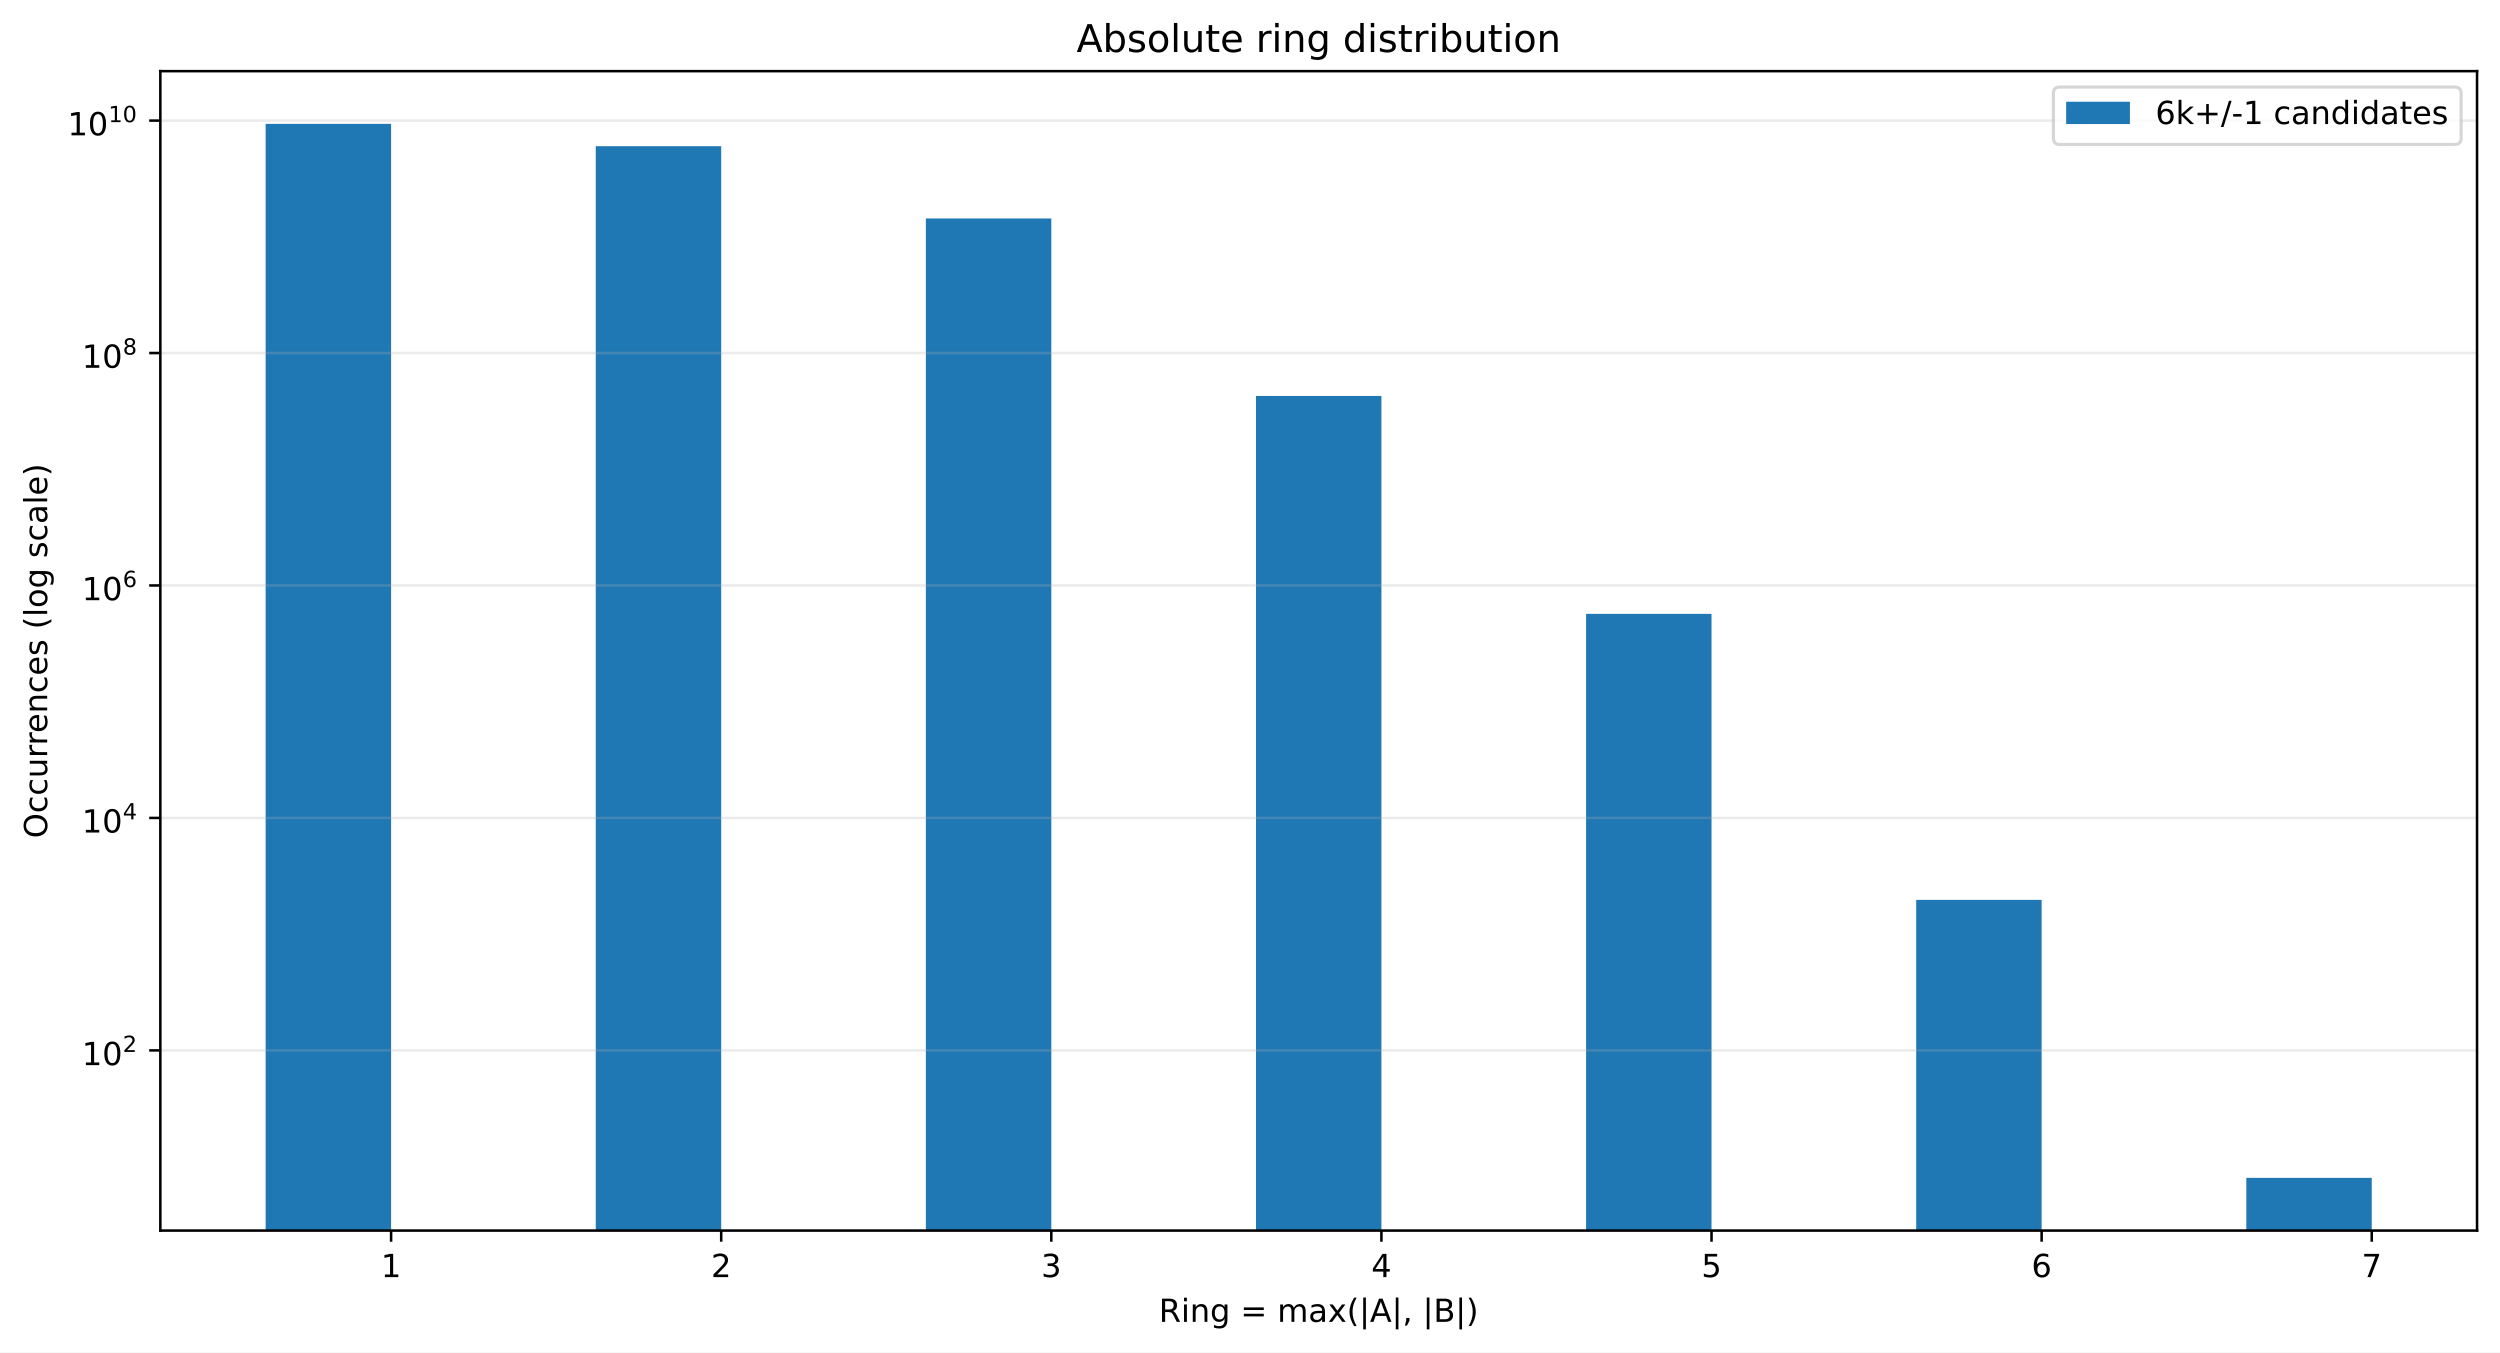
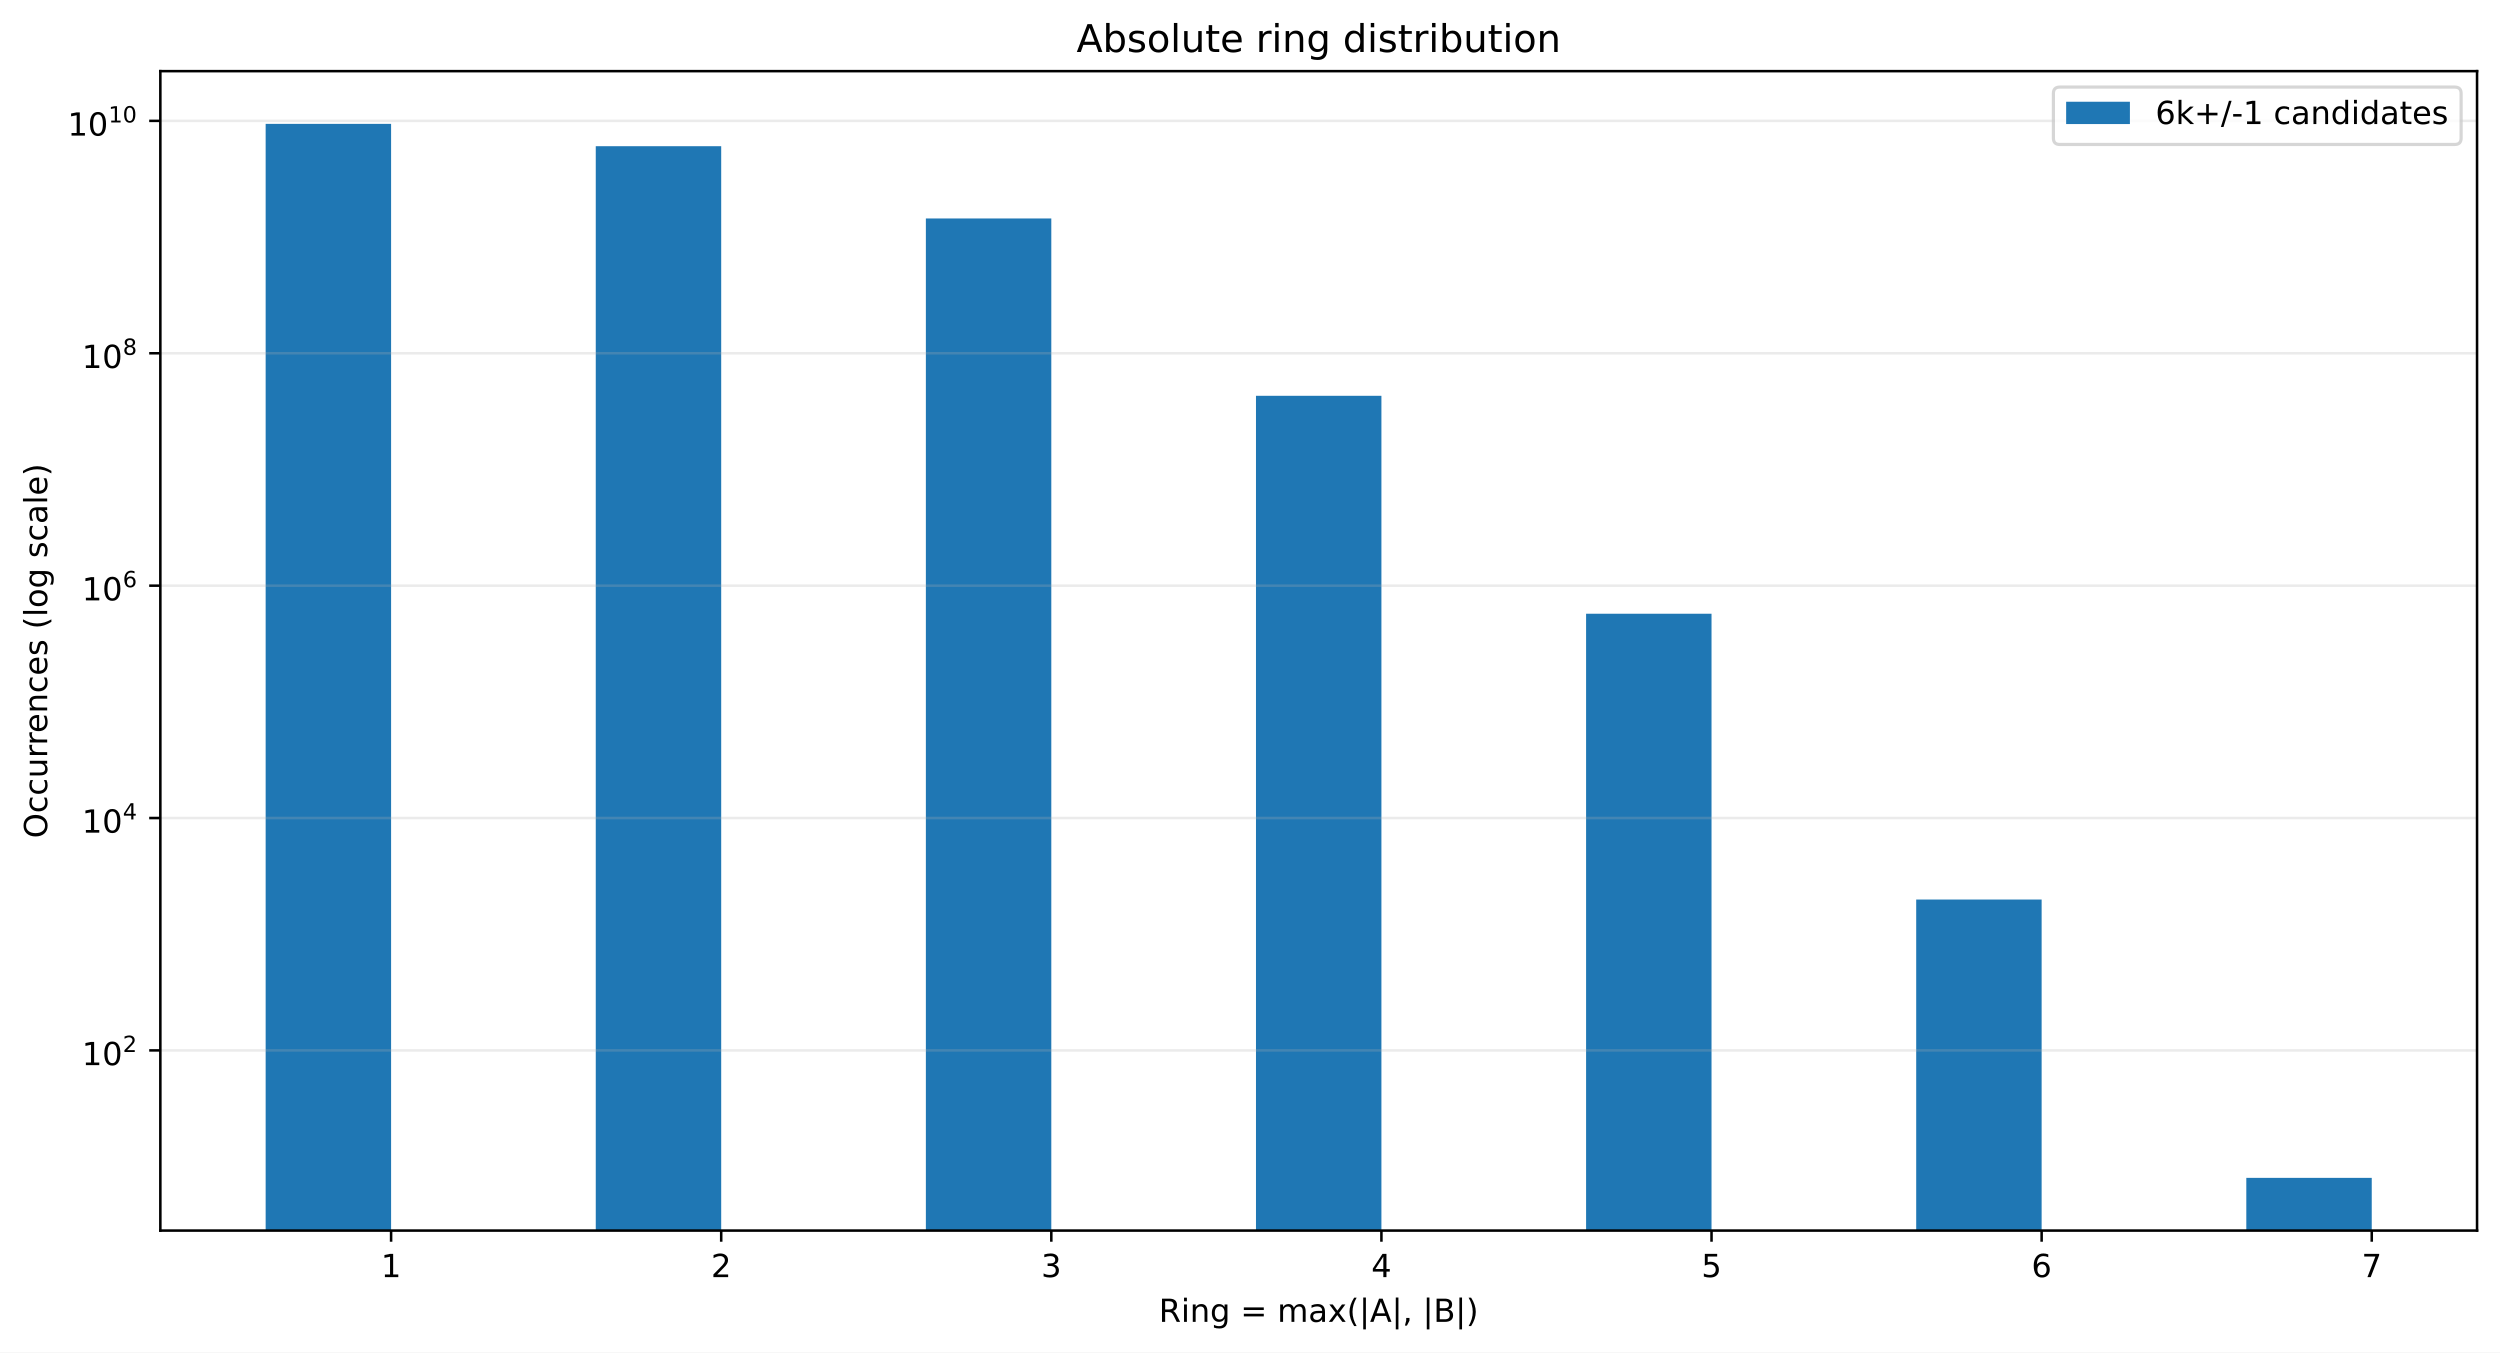
<svg xmlns="http://www.w3.org/2000/svg" xmlns:xlink="http://www.w3.org/1999/xlink" width="784.258pt" height="424.28pt" viewBox="0 0 784.258 424.28" version="1.1">
  <defs>
    <style type="text/css">*{stroke-linejoin: round; stroke-linecap: butt}</style>
  </defs>
  <g id="figure_1">
    <g id="patch_1">
      <path d="M 0 424.28  L 784.258 424.28  L 784.258 0  L 0 0  z " style="fill: #ffffff" />
    </g>
    <g id="axes_1">
      <g id="patch_2">
        <path d="M 50.301 386.036  L 777.058 386.036  L 777.058 22.318  L 50.301 22.318  z " style="fill: #ffffff" />
      </g>
      <g id="patch_3">
-         <path d="M 83.335 36862.933  L 122.687 36862.933  L 122.687 38.851  L 83.335 38.851  z " clip-path="url(#ped1729de58)" style="fill: #1f77b4" />
+         <path d="M 83.335 36852.807  L 122.687 36852.807  L 122.687 38.851  L 83.335 38.851  z " clip-path="url(#p26bd8dd0ce)" style="fill: #1f77b4" />
      </g>
      <g id="patch_4">
-         <path d="M 186.891 36862.933  L 226.243 36862.933  L 226.243 45.869  L 186.891 45.869  z " clip-path="url(#ped1729de58)" style="fill: #1f77b4" />
+         <path d="M 186.891 36852.807  L 226.243 36852.807  L 226.243 45.867  L 186.891 45.867  z " clip-path="url(#p26bd8dd0ce)" style="fill: #1f77b4" />
      </g>
      <g id="patch_5">
-         <path d="M 290.448 36862.933  L 329.799 36862.933  L 329.799 68.536  L 290.448 68.536  z " clip-path="url(#ped1729de58)" style="fill: #1f77b4" />
+         <path d="M 290.448 36852.807  L 329.799 36852.807  L 329.799 68.527  L 290.448 68.527  z " clip-path="url(#p26bd8dd0ce)" style="fill: #1f77b4" />
      </g>
      <g id="patch_6">
-         <path d="M 394.004 36862.933  L 433.355 36862.933  L 433.355 124.196  L 394.004 124.196  z " clip-path="url(#ped1729de58)" style="fill: #1f77b4" />
+         <path d="M 394.004 36852.807  L 433.355 36852.807  L 433.355 124.172  L 394.004 124.172  z " clip-path="url(#p26bd8dd0ce)" style="fill: #1f77b4" />
      </g>
      <g id="patch_7">
-         <path d="M 497.56 36862.933  L 536.912 36862.933  L 536.912 192.571  L 497.56 192.571  z " clip-path="url(#ped1729de58)" style="fill: #1f77b4" />
+         <path d="M 497.56 36852.807  L 536.912 36852.807  L 536.912 192.528  L 497.56 192.528  z " clip-path="url(#p26bd8dd0ce)" style="fill: #1f77b4" />
      </g>
      <g id="patch_8">
-         <path d="M 601.116 36862.933  L 640.468 36862.933  L 640.468 282.296  L 601.116 282.296  z " clip-path="url(#ped1729de58)" style="fill: #1f77b4" />
+         <path d="M 601.116 36852.807  L 640.468 36852.807  L 640.468 282.177  L 601.116 282.177  z " clip-path="url(#p26bd8dd0ce)" style="fill: #1f77b4" />
      </g>
      <g id="patch_9">
-         <path d="M 704.673 36862.933  L 744.024 36862.933  L 744.024 369.503  L 704.673 369.503  z " clip-path="url(#ped1729de58)" style="fill: #1f77b4" />
+         <path d="M 704.673 36852.807  L 744.024 36852.807  L 744.024 369.503  L 704.673 369.503  z " clip-path="url(#p26bd8dd0ce)" style="fill: #1f77b4" />
      </g>
      <g id="matplotlib.axis_1">
        <g id="xtick_1">
          <g id="line2d_1">
            <defs>
-               <path id="m04b6abbf92" d="M 0 0  L 0 3.5  " style="stroke: #000000; stroke-width: 0.8" />
+               <path id="mb28f678a96" d="M 0 0  L 0 3.5  " style="stroke: #000000; stroke-width: 0.8" />
            </defs>
            <g>
-               <use xlink:href="#m04b6abbf92" x="122.687" y="386.036" style="stroke: #000000; stroke-width: 0.8" />
+               <use xlink:href="#mb28f678a96" x="122.687" y="386.036" style="stroke: #000000; stroke-width: 0.8" />
            </g>
          </g>
          <g id="text_1">
            <g transform="translate(119.5053 400.6334) scale(0.1 -0.1)">
              <defs>
                <path id="DejaVuSans-14" d="M 794 531  L 1825 531  L 1825 4091  L 703 3866  L 703 4441  L 1819 4666  L 2450 4666  L 2450 531  L 3481 531  L 3481 0  L 794 0  L 794 531  z " transform="scale(0.015625)" />
              </defs>
              <use xlink:href="#DejaVuSans-14" />
            </g>
          </g>
        </g>
        <g id="xtick_2">
          <g id="line2d_2">
            <g>
-               <use xlink:href="#m04b6abbf92" x="226.243" y="386.036" style="stroke: #000000; stroke-width: 0.8" />
+               <use xlink:href="#mb28f678a96" x="226.243" y="386.036" style="stroke: #000000; stroke-width: 0.8" />
            </g>
          </g>
          <g id="text_2">
            <g transform="translate(223.0616 400.6334) scale(0.1 -0.1)">
              <defs>
                <path id="DejaVuSans-15" d="M 1228 531  L 3431 531  L 3431 0  L 469 0  L 469 531  Q 828 903 1448 1529  Q 2069 2156 2228 2338  Q 2531 2678 2651 2914  Q 2772 3150 2772 3378  Q 2772 3750 2511 3984  Q 2250 4219 1831 4219  Q 1534 4219 1204 4116  Q 875 4013 500 3803  L 500 4441  Q 881 4594 1212 4672  Q 1544 4750 1819 4750  Q 2544 4750 2975 4387  Q 3406 4025 3406 3419  Q 3406 3131 3298 2873  Q 3191 2616 2906 2266  Q 2828 2175 2409 1742  Q 1991 1309 1228 531  z " transform="scale(0.015625)" />
              </defs>
              <use xlink:href="#DejaVuSans-15" />
            </g>
          </g>
        </g>
        <g id="xtick_3">
          <g id="line2d_3">
            <g>
-               <use xlink:href="#m04b6abbf92" x="329.799" y="386.036" style="stroke: #000000; stroke-width: 0.8" />
+               <use xlink:href="#mb28f678a96" x="329.799" y="386.036" style="stroke: #000000; stroke-width: 0.8" />
            </g>
          </g>
          <g id="text_3">
            <g transform="translate(326.6178 400.6334) scale(0.1 -0.1)">
              <defs>
                <path id="DejaVuSans-16" d="M 2597 2516  Q 3050 2419 3304 2112  Q 3559 1806 3559 1356  Q 3559 666 3084 287  Q 2609 -91 1734 -91  Q 1441 -91 1130 -33  Q 819 25 488 141  L 488 750  Q 750 597 1062 519  Q 1375 441 1716 441  Q 2309 441 2620 675  Q 2931 909 2931 1356  Q 2931 1769 2642 2001  Q 2353 2234 1838 2234  L 1294 2234  L 1294 2753  L 1863 2753  Q 2328 2753 2575 2939  Q 2822 3125 2822 3475  Q 2822 3834 2567 4026  Q 2313 4219 1838 4219  Q 1578 4219 1281 4162  Q 984 4106 628 3988  L 628 4550  Q 988 4650 1302 4700  Q 1616 4750 1894 4750  Q 2613 4750 3031 4423  Q 3450 4097 3450 3541  Q 3450 3153 3228 2886  Q 3006 2619 2597 2516  z " transform="scale(0.015625)" />
              </defs>
              <use xlink:href="#DejaVuSans-16" />
            </g>
          </g>
        </g>
        <g id="xtick_4">
          <g id="line2d_4">
            <g>
-               <use xlink:href="#m04b6abbf92" x="433.355" y="386.036" style="stroke: #000000; stroke-width: 0.8" />
+               <use xlink:href="#mb28f678a96" x="433.355" y="386.036" style="stroke: #000000; stroke-width: 0.8" />
            </g>
          </g>
          <g id="text_4">
            <g transform="translate(430.174 400.6334) scale(0.1 -0.1)">
              <defs>
                <path id="DejaVuSans-17" d="M 2419 4116  L 825 1625  L 2419 1625  L 2419 4116  z M 2253 4666  L 3047 4666  L 3047 1625  L 3713 1625  L 3713 1100  L 3047 1100  L 3047 0  L 2419 0  L 2419 1100  L 313 1100  L 313 1709  L 2253 4666  z " transform="scale(0.015625)" />
              </defs>
              <use xlink:href="#DejaVuSans-17" />
            </g>
          </g>
        </g>
        <g id="xtick_5">
          <g id="line2d_5">
            <g>
-               <use xlink:href="#m04b6abbf92" x="536.912" y="386.036" style="stroke: #000000; stroke-width: 0.8" />
+               <use xlink:href="#mb28f678a96" x="536.912" y="386.036" style="stroke: #000000; stroke-width: 0.8" />
            </g>
          </g>
          <g id="text_5">
            <g transform="translate(533.7303 400.6334) scale(0.1 -0.1)">
              <defs>
                <path id="DejaVuSans-18" d="M 691 4666  L 3169 4666  L 3169 4134  L 1269 4134  L 1269 2991  Q 1406 3038 1543 3061  Q 1681 3084 1819 3084  Q 2600 3084 3056 2656  Q 3513 2228 3513 1497  Q 3513 744 3044 326  Q 2575 -91 1722 -91  Q 1428 -91 1123 -41  Q 819 9 494 109  L 494 744  Q 775 591 1075 516  Q 1375 441 1709 441  Q 2250 441 2565 725  Q 2881 1009 2881 1497  Q 2881 1984 2565 2268  Q 2250 2553 1709 2553  Q 1456 2553 1204 2497  Q 953 2441 691 2322  L 691 4666  z " transform="scale(0.015625)" />
              </defs>
              <use xlink:href="#DejaVuSans-18" />
            </g>
          </g>
        </g>
        <g id="xtick_6">
          <g id="line2d_6">
            <g>
-               <use xlink:href="#m04b6abbf92" x="640.468" y="386.036" style="stroke: #000000; stroke-width: 0.8" />
+               <use xlink:href="#mb28f678a96" x="640.468" y="386.036" style="stroke: #000000; stroke-width: 0.8" />
            </g>
          </g>
          <g id="text_6">
            <g transform="translate(637.2865 400.6334) scale(0.1 -0.1)">
              <defs>
                <path id="DejaVuSans-19" d="M 2113 2584  Q 1688 2584 1439 2293  Q 1191 2003 1191 1497  Q 1191 994 1439 701  Q 1688 409 2113 409  Q 2538 409 2786 701  Q 3034 994 3034 1497  Q 3034 2003 2786 2293  Q 2538 2584 2113 2584  z M 3366 4563  L 3366 3988  Q 3128 4100 2886 4159  Q 2644 4219 2406 4219  Q 1781 4219 1451 3797  Q 1122 3375 1075 2522  Q 1259 2794 1537 2939  Q 1816 3084 2150 3084  Q 2853 3084 3261 2657  Q 3669 2231 3669 1497  Q 3669 778 3244 343  Q 2819 -91 2113 -91  Q 1303 -91 875 529  Q 447 1150 447 2328  Q 447 3434 972 4092  Q 1497 4750 2381 4750  Q 2619 4750 2861 4703  Q 3103 4656 3366 4563  z " transform="scale(0.015625)" />
              </defs>
              <use xlink:href="#DejaVuSans-19" />
            </g>
          </g>
        </g>
        <g id="xtick_7">
          <g id="line2d_7">
            <g>
-               <use xlink:href="#m04b6abbf92" x="744.024" y="386.036" style="stroke: #000000; stroke-width: 0.8" />
+               <use xlink:href="#mb28f678a96" x="744.024" y="386.036" style="stroke: #000000; stroke-width: 0.8" />
            </g>
          </g>
          <g id="text_7">
            <g transform="translate(740.8427 400.6334) scale(0.1 -0.1)">
              <defs>
                <path id="DejaVuSans-1a" d="M 525 4666  L 3525 4666  L 3525 4397  L 1831 0  L 1172 0  L 2766 4134  L 525 4134  L 525 4666  z " transform="scale(0.015625)" />
              </defs>
              <use xlink:href="#DejaVuSans-1a" />
            </g>
          </g>
        </g>
        <g id="text_8">
          <g transform="translate(363.5437 414.678) scale(0.1 -0.1)">
            <defs>
              <path id="DejaVuSans-35" d="M 2841 2188  Q 3044 2119 3236 1894  Q 3428 1669 3622 1275  L 4263 0  L 3584 0  L 2988 1197  Q 2756 1666 2539 1819  Q 2322 1972 1947 1972  L 1259 1972  L 1259 0  L 628 0  L 628 4666  L 2053 4666  Q 2853 4666 3247 4331  Q 3641 3997 3641 3322  Q 3641 2881 3436 2590  Q 3231 2300 2841 2188  z M 1259 4147  L 1259 2491  L 2053 2491  Q 2509 2491 2742 2702  Q 2975 2913 2975 3322  Q 2975 3731 2742 3939  Q 2509 4147 2053 4147  L 1259 4147  z " transform="scale(0.015625)" />
              <path id="DejaVuSans-4c" d="M 603 3500  L 1178 3500  L 1178 0  L 603 0  L 603 3500  z M 603 4863  L 1178 4863  L 1178 4134  L 603 4134  L 603 4863  z " transform="scale(0.015625)" />
              <path id="DejaVuSans-51" d="M 3513 2113  L 3513 0  L 2938 0  L 2938 2094  Q 2938 2591 2744 2837  Q 2550 3084 2163 3084  Q 1697 3084 1428 2787  Q 1159 2491 1159 1978  L 1159 0  L 581 0  L 581 3500  L 1159 3500  L 1159 2956  Q 1366 3272 1645 3428  Q 1925 3584 2291 3584  Q 2894 3584 3203 3211  Q 3513 2838 3513 2113  z " transform="scale(0.015625)" />
              <path id="DejaVuSans-4a" d="M 2906 1791  Q 2906 2416 2648 2759  Q 2391 3103 1925 3103  Q 1463 3103 1205 2759  Q 947 2416 947 1791  Q 947 1169 1205 825  Q 1463 481 1925 481  Q 2391 481 2648 825  Q 2906 1169 2906 1791  z M 3481 434  Q 3481 -459 3084 -895  Q 2688 -1331 1869 -1331  Q 1566 -1331 1297 -1286  Q 1028 -1241 775 -1147  L 775 -588  Q 1028 -725 1275 -790  Q 1522 -856 1778 -856  Q 2344 -856 2625 -561  Q 2906 -266 2906 331  L 2906 616  Q 2728 306 2450 153  Q 2172 0 1784 0  Q 1141 0 747 490  Q 353 981 353 1791  Q 353 2603 747 3093  Q 1141 3584 1784 3584  Q 2172 3584 2450 3431  Q 2728 3278 2906 2969  L 2906 3500  L 3481 3500  L 3481 434  z " transform="scale(0.015625)" />
              <path id="DejaVuSans-3" transform="scale(0.015625)" />
              <path id="DejaVuSans-20" d="M 678 2906  L 4684 2906  L 4684 2381  L 678 2381  L 678 2906  z M 678 1631  L 4684 1631  L 4684 1100  L 678 1100  L 678 1631  z " transform="scale(0.015625)" />
              <path id="DejaVuSans-50" d="M 3328 2828  Q 3544 3216 3844 3400  Q 4144 3584 4550 3584  Q 5097 3584 5394 3201  Q 5691 2819 5691 2113  L 5691 0  L 5113 0  L 5113 2094  Q 5113 2597 4934 2840  Q 4756 3084 4391 3084  Q 3944 3084 3684 2787  Q 3425 2491 3425 1978  L 3425 0  L 2847 0  L 2847 2094  Q 2847 2600 2669 2842  Q 2491 3084 2119 3084  Q 1678 3084 1418 2786  Q 1159 2488 1159 1978  L 1159 0  L 581 0  L 581 3500  L 1159 3500  L 1159 2956  Q 1356 3278 1631 3431  Q 1906 3584 2284 3584  Q 2666 3584 2933 3390  Q 3200 3197 3328 2828  z " transform="scale(0.015625)" />
              <path id="DejaVuSans-44" d="M 2194 1759  Q 1497 1759 1228 1600  Q 959 1441 959 1056  Q 959 750 1161 570  Q 1363 391 1709 391  Q 2188 391 2477 730  Q 2766 1069 2766 1631  L 2766 1759  L 2194 1759  z M 3341 1997  L 3341 0  L 2766 0  L 2766 531  Q 2569 213 2275 61  Q 1981 -91 1556 -91  Q 1019 -91 701 211  Q 384 513 384 1019  Q 384 1609 779 1909  Q 1175 2209 1959 2209  L 2766 2209  L 2766 2266  Q 2766 2663 2505 2880  Q 2244 3097 1772 3097  Q 1472 3097 1187 3025  Q 903 2953 641 2809  L 641 3341  Q 956 3463 1253 3523  Q 1550 3584 1831 3584  Q 2591 3584 2966 3190  Q 3341 2797 3341 1997  z " transform="scale(0.015625)" />
              <path id="DejaVuSans-5b" d="M 3513 3500  L 2247 1797  L 3578 0  L 2900 0  L 1881 1375  L 863 0  L 184 0  L 1544 1831  L 300 3500  L 978 3500  L 1906 2253  L 2834 3500  L 3513 3500  z " transform="scale(0.015625)" />
              <path id="DejaVuSans-b" d="M 1984 4856  Q 1566 4138 1362 3434  Q 1159 2731 1159 2009  Q 1159 1288 1364 580  Q 1569 -128 1984 -844  L 1484 -844  Q 1016 -109 783 600  Q 550 1309 550 2009  Q 550 2706 781 3412  Q 1013 4119 1484 4856  L 1984 4856  z " transform="scale(0.015625)" />
              <path id="DejaVuSans-5f" d="M 1344 4891  L 1344 -1509  L 813 -1509  L 813 4891  L 1344 4891  z " transform="scale(0.015625)" />
              <path id="DejaVuSans-24" d="M 2188 4044  L 1331 1722  L 3047 1722  L 2188 4044  z M 1831 4666  L 2547 4666  L 4325 0  L 3669 0  L 3244 1197  L 1141 1197  L 716 0  L 50 0  L 1831 4666  z " transform="scale(0.015625)" />
              <path id="DejaVuSans-f" d="M 750 794  L 1409 794  L 1409 256  L 897 -744  L 494 -744  L 750 256  L 750 794  z " transform="scale(0.015625)" />
              <path id="DejaVuSans-25" d="M 1259 2228  L 1259 519  L 2272 519  Q 2781 519 3026 730  Q 3272 941 3272 1375  Q 3272 1813 3026 2020  Q 2781 2228 2272 2228  L 1259 2228  z M 1259 4147  L 1259 2741  L 2194 2741  Q 2656 2741 2882 2914  Q 3109 3088 3109 3444  Q 3109 3797 2882 3972  Q 2656 4147 2194 4147  L 1259 4147  z M 628 4666  L 2241 4666  Q 2963 4666 3353 4366  Q 3744 4066 3744 3513  Q 3744 3084 3544 2831  Q 3344 2578 2956 2516  Q 3422 2416 3680 2098  Q 3938 1781 3938 1306  Q 3938 681 3513 340  Q 3088 0 2303 0  L 628 0  L 628 4666  z " transform="scale(0.015625)" />
              <path id="DejaVuSans-c" d="M 513 4856  L 1013 4856  Q 1481 4119 1714 3412  Q 1947 2706 1947 2009  Q 1947 1309 1714 600  Q 1481 -109 1013 -844  L 513 -844  Q 928 -128 1133 580  Q 1338 1288 1338 2009  Q 1338 2731 1133 3434  Q 928 4138 513 4856  z " transform="scale(0.015625)" />
            </defs>
            <use xlink:href="#DejaVuSans-35" />
            <use xlink:href="#DejaVuSans-4c" transform="translate(69.48438 0)" />
            <use xlink:href="#DejaVuSans-51" transform="translate(97.26562 0)" />
            <use xlink:href="#DejaVuSans-4a" transform="translate(160.6406 0)" />
            <use xlink:href="#DejaVuSans-3" transform="translate(224.125 0)" />
            <use xlink:href="#DejaVuSans-20" transform="translate(255.9062 0)" />
            <use xlink:href="#DejaVuSans-3" transform="translate(339.7031 0)" />
            <use xlink:href="#DejaVuSans-50" transform="translate(371.4844 0)" />
            <use xlink:href="#DejaVuSans-44" transform="translate(468.8906 0)" />
            <use xlink:href="#DejaVuSans-5b" transform="translate(530.1719 0)" />
            <use xlink:href="#DejaVuSans-b" transform="translate(589.3594 0)" />
            <use xlink:href="#DejaVuSans-5f" transform="translate(628.375 0)" />
            <use xlink:href="#DejaVuSans-24" transform="translate(662.0625 0)" />
            <use xlink:href="#DejaVuSans-5f" transform="translate(730.4688 0)" />
            <use xlink:href="#DejaVuSans-f" transform="translate(764.1562 0)" />
            <use xlink:href="#DejaVuSans-3" transform="translate(795.9375 0)" />
            <use xlink:href="#DejaVuSans-5f" transform="translate(827.7188 0)" />
            <use xlink:href="#DejaVuSans-25" transform="translate(861.4062 0)" />
            <use xlink:href="#DejaVuSans-5f" transform="translate(930.0156 0)" />
            <use xlink:href="#DejaVuSans-c" transform="translate(963.7031 0)" />
          </g>
        </g>
      </g>
      <g id="matplotlib.axis_2">
        <g id="ytick_1">
          <g id="line2d_8">
-             <path d="M 50.301 329.509  L 777.058 329.509  " clip-path="url(#ped1729de58)" style="fill: none; stroke: #b0b0b0; stroke-opacity: 0.25; stroke-width: 0.8; stroke-linecap: square" />
+             <path d="M 50.301 329.52  L 777.058 329.52  " clip-path="url(#p26bd8dd0ce)" style="fill: none; stroke: #b0b0b0; stroke-opacity: 0.25; stroke-width: 0.8; stroke-linecap: square" />
          </g>
          <g id="line2d_9">
            <defs>
-               <path id="m457f072c97" d="M 0 0  L -3.5 0  " style="stroke: #000000; stroke-width: 0.8" />
+               <path id="m5753c7a797" d="M 0 0  L -3.5 0  " style="stroke: #000000; stroke-width: 0.8" />
            </defs>
            <g>
-               <use xlink:href="#m457f072c97" x="50.301" y="329.509" style="stroke: #000000; stroke-width: 0.8" />
+               <use xlink:href="#m5753c7a797" x="50.301" y="329.52" style="stroke: #000000; stroke-width: 0.8" />
            </g>
          </g>
          <g id="text_9">
-             <g transform="translate(25.70078 334.2093) scale(0.1 -0.1)">
+             <g transform="translate(25.70078 334.2204) scale(0.1 -0.1)">
              <defs>
                <path id="DejaVuSans-13" d="M 2034 4250  Q 1547 4250 1301 3770  Q 1056 3291 1056 2328  Q 1056 1369 1301 889  Q 1547 409 2034 409  Q 2525 409 2770 889  Q 3016 1369 3016 2328  Q 3016 3291 2770 3770  Q 2525 4250 2034 4250  z M 2034 4750  Q 2819 4750 3233 4129  Q 3647 3509 3647 2328  Q 3647 1150 3233 529  Q 2819 -91 2034 -91  Q 1250 -91 836 529  Q 422 1150 422 2328  Q 422 3509 836 4129  Q 1250 4750 2034 4750  z " transform="scale(0.015625)" />
              </defs>
              <use xlink:href="#DejaVuSans-14" transform="translate(0 0.746875)" />
              <use xlink:href="#DejaVuSans-13" transform="translate(63.62305 0.746875)" />
              <use xlink:href="#DejaVuSans-15" transform="translate(128.2031 42.04688) scale(0.7)" />
            </g>
          </g>
        </g>
        <g id="ytick_2">
          <g id="line2d_10">
-             <path d="M 50.301 256.588  L 777.058 256.588  " clip-path="url(#ped1729de58)" style="fill: none; stroke: #b0b0b0; stroke-opacity: 0.25; stroke-width: 0.8; stroke-linecap: square" />
+             <path d="M 50.301 256.62  L 777.058 256.62  " clip-path="url(#p26bd8dd0ce)" style="fill: none; stroke: #b0b0b0; stroke-opacity: 0.25; stroke-width: 0.8; stroke-linecap: square" />
          </g>
          <g id="line2d_11">
            <g>
-               <use xlink:href="#m457f072c97" x="50.301" y="256.588" style="stroke: #000000; stroke-width: 0.8" />
+               <use xlink:href="#m5753c7a797" x="50.301" y="256.62" style="stroke: #000000; stroke-width: 0.8" />
            </g>
          </g>
          <g id="text_10">
-             <g transform="translate(25.70078 261.2383) scale(0.1 -0.1)">
+             <g transform="translate(25.70078 261.2696) scale(0.1 -0.1)">
              <use xlink:href="#DejaVuSans-14" transform="translate(0 0.665625)" />
              <use xlink:href="#DejaVuSans-13" transform="translate(63.62305 0.665625)" />
              <use xlink:href="#DejaVuSans-17" transform="translate(128.2031 41.96563) scale(0.7)" />
            </g>
          </g>
        </g>
        <g id="ytick_3">
          <g id="line2d_12">
-             <path d="M 50.301 183.667  L 777.058 183.667  " clip-path="url(#ped1729de58)" style="fill: none; stroke: #b0b0b0; stroke-opacity: 0.25; stroke-width: 0.8; stroke-linecap: square" />
+             <path d="M 50.301 183.719  L 777.058 183.719  " clip-path="url(#p26bd8dd0ce)" style="fill: none; stroke: #b0b0b0; stroke-opacity: 0.25; stroke-width: 0.8; stroke-linecap: square" />
          </g>
          <g id="line2d_13">
            <g>
-               <use xlink:href="#m457f072c97" x="50.301" y="183.667" style="stroke: #000000; stroke-width: 0.8" />
+               <use xlink:href="#m5753c7a797" x="50.301" y="183.719" style="stroke: #000000; stroke-width: 0.8" />
            </g>
          </g>
          <g id="text_11">
-             <g transform="translate(25.70078 188.3673) scale(0.1 -0.1)">
+             <g transform="translate(25.70078 188.4188) scale(0.1 -0.1)">
              <use xlink:href="#DejaVuSans-14" transform="translate(0 0.746875)" />
              <use xlink:href="#DejaVuSans-13" transform="translate(63.62305 0.746875)" />
              <use xlink:href="#DejaVuSans-19" transform="translate(128.2031 42.04688) scale(0.7)" />
            </g>
          </g>
        </g>
        <g id="ytick_4">
          <g id="line2d_14">
-             <path d="M 50.301 110.746  L 777.058 110.746  " clip-path="url(#ped1729de58)" style="fill: none; stroke: #b0b0b0; stroke-opacity: 0.25; stroke-width: 0.8; stroke-linecap: square" />
+             <path d="M 50.301 110.818  L 777.058 110.818  " clip-path="url(#p26bd8dd0ce)" style="fill: none; stroke: #b0b0b0; stroke-opacity: 0.25; stroke-width: 0.8; stroke-linecap: square" />
          </g>
          <g id="line2d_15">
            <g>
-               <use xlink:href="#m457f072c97" x="50.301" y="110.746" style="stroke: #000000; stroke-width: 0.8" />
+               <use xlink:href="#m5753c7a797" x="50.301" y="110.818" style="stroke: #000000; stroke-width: 0.8" />
            </g>
          </g>
          <g id="text_12">
-             <g transform="translate(25.70078 115.4463) scale(0.1 -0.1)">
+             <g transform="translate(25.70078 115.5181) scale(0.1 -0.1)">
              <defs>
                <path id="DejaVuSans-1b" d="M 2034 2216  Q 1584 2216 1326 1975  Q 1069 1734 1069 1313  Q 1069 891 1326 650  Q 1584 409 2034 409  Q 2484 409 2743 651  Q 3003 894 3003 1313  Q 3003 1734 2745 1975  Q 2488 2216 2034 2216  z M 1403 2484  Q 997 2584 770 2862  Q 544 3141 544 3541  Q 544 4100 942 4425  Q 1341 4750 2034 4750  Q 2731 4750 3128 4425  Q 3525 4100 3525 3541  Q 3525 3141 3298 2862  Q 3072 2584 2669 2484  Q 3125 2378 3379 2068  Q 3634 1759 3634 1313  Q 3634 634 3220 271  Q 2806 -91 2034 -91  Q 1263 -91 848 271  Q 434 634 434 1313  Q 434 1759 690 2068  Q 947 2378 1403 2484  z M 1172 3481  Q 1172 3119 1398 2916  Q 1625 2713 2034 2713  Q 2441 2713 2670 2916  Q 2900 3119 2900 3481  Q 2900 3844 2670 4047  Q 2441 4250 2034 4250  Q 1625 4250 1398 4047  Q 1172 3844 1172 3481  z " transform="scale(0.015625)" />
              </defs>
              <use xlink:href="#DejaVuSans-14" transform="translate(0 0.746875)" />
              <use xlink:href="#DejaVuSans-13" transform="translate(63.62305 0.746875)" />
              <use xlink:href="#DejaVuSans-1b" transform="translate(128.2031 42.04688) scale(0.7)" />
            </g>
          </g>
        </g>
        <g id="ytick_5">
          <g id="line2d_16">
-             <path d="M 50.301 37.825  L 777.058 37.825  " clip-path="url(#ped1729de58)" style="fill: none; stroke: #b0b0b0; stroke-opacity: 0.25; stroke-width: 0.8; stroke-linecap: square" />
+             <path d="M 50.301 37.917  L 777.058 37.917  " clip-path="url(#p26bd8dd0ce)" style="fill: none; stroke: #b0b0b0; stroke-opacity: 0.25; stroke-width: 0.8; stroke-linecap: square" />
          </g>
          <g id="line2d_17">
            <g>
-               <use xlink:href="#m457f072c97" x="50.301" y="37.825" style="stroke: #000000; stroke-width: 0.8" />
+               <use xlink:href="#m5753c7a797" x="50.301" y="37.917" style="stroke: #000000; stroke-width: 0.8" />
            </g>
          </g>
          <g id="text_13">
-             <g transform="translate(21.20078 42.52525) scale(0.1 -0.1)">
+             <g transform="translate(21.20078 42.61728) scale(0.1 -0.1)">
              <use xlink:href="#DejaVuSans-14" transform="translate(0 0.746875)" />
              <use xlink:href="#DejaVuSans-13" transform="translate(63.62305 0.746875)" />
              <use xlink:href="#DejaVuSans-14" transform="translate(128.2031 42.04688) scale(0.7)" />
              <use xlink:href="#DejaVuSans-13" transform="translate(172.7393 42.04688) scale(0.7)" />
            </g>
          </g>
        </g>
        <g id="text_14">
          <g transform="translate(14.79844 262.9551) rotate(-90) scale(0.1 -0.1)">
            <defs>
              <path id="DejaVuSans-32" d="M 2522 4238  Q 1834 4238 1429 3725  Q 1025 3213 1025 2328  Q 1025 1447 1429 934  Q 1834 422 2522 422  Q 3209 422 3611 934  Q 4013 1447 4013 2328  Q 4013 3213 3611 3725  Q 3209 4238 2522 4238  z M 2522 4750  Q 3503 4750 4090 4092  Q 4678 3434 4678 2328  Q 4678 1225 4090 567  Q 3503 -91 2522 -91  Q 1538 -91 948 565  Q 359 1222 359 2328  Q 359 3434 948 4092  Q 1538 4750 2522 4750  z " transform="scale(0.015625)" />
              <path id="DejaVuSans-46" d="M 3122 3366  L 3122 2828  Q 2878 2963 2633 3030  Q 2388 3097 2138 3097  Q 1578 3097 1268 2742  Q 959 2388 959 1747  Q 959 1106 1268 751  Q 1578 397 2138 397  Q 2388 397 2633 464  Q 2878 531 3122 666  L 3122 134  Q 2881 22 2623 -34  Q 2366 -91 2075 -91  Q 1284 -91 818 406  Q 353 903 353 1747  Q 353 2603 823 3093  Q 1294 3584 2113 3584  Q 2378 3584 2631 3529  Q 2884 3475 3122 3366  z " transform="scale(0.015625)" />
              <path id="DejaVuSans-58" d="M 544 1381  L 544 3500  L 1119 3500  L 1119 1403  Q 1119 906 1312 657  Q 1506 409 1894 409  Q 2359 409 2629 706  Q 2900 1003 2900 1516  L 2900 3500  L 3475 3500  L 3475 0  L 2900 0  L 2900 538  Q 2691 219 2414 64  Q 2138 -91 1772 -91  Q 1169 -91 856 284  Q 544 659 544 1381  z M 1991 3584  L 1991 3584  z " transform="scale(0.015625)" />
              <path id="DejaVuSans-55" d="M 2631 2963  Q 2534 3019 2420 3045  Q 2306 3072 2169 3072  Q 1681 3072 1420 2755  Q 1159 2438 1159 1844  L 1159 0  L 581 0  L 581 3500  L 1159 3500  L 1159 2956  Q 1341 3275 1631 3429  Q 1922 3584 2338 3584  Q 2397 3584 2469 3576  Q 2541 3569 2628 3553  L 2631 2963  z " transform="scale(0.015625)" />
              <path id="DejaVuSans-48" d="M 3597 1894  L 3597 1613  L 953 1613  Q 991 1019 1311 708  Q 1631 397 2203 397  Q 2534 397 2845 478  Q 3156 559 3463 722  L 3463 178  Q 3153 47 2828 -22  Q 2503 -91 2169 -91  Q 1331 -91 842 396  Q 353 884 353 1716  Q 353 2575 817 3079  Q 1281 3584 2069 3584  Q 2775 3584 3186 3129  Q 3597 2675 3597 1894  z M 3022 2063  Q 3016 2534 2758 2815  Q 2500 3097 2075 3097  Q 1594 3097 1305 2825  Q 1016 2553 972 2059  L 3022 2063  z " transform="scale(0.015625)" />
              <path id="DejaVuSans-56" d="M 2834 3397  L 2834 2853  Q 2591 2978 2328 3040  Q 2066 3103 1784 3103  Q 1356 3103 1142 2972  Q 928 2841 928 2578  Q 928 2378 1081 2264  Q 1234 2150 1697 2047  L 1894 2003  Q 2506 1872 2764 1633  Q 3022 1394 3022 966  Q 3022 478 2636 193  Q 2250 -91 1575 -91  Q 1294 -91 989 -36  Q 684 19 347 128  L 347 722  Q 666 556 975 473  Q 1284 391 1588 391  Q 1994 391 2212 530  Q 2431 669 2431 922  Q 2431 1156 2273 1281  Q 2116 1406 1581 1522  L 1381 1569  Q 847 1681 609 1914  Q 372 2147 372 2553  Q 372 3047 722 3315  Q 1072 3584 1716 3584  Q 2034 3584 2315 3537  Q 2597 3491 2834 3397  z " transform="scale(0.015625)" />
              <path id="DejaVuSans-4f" d="M 603 4863  L 1178 4863  L 1178 0  L 603 0  L 603 4863  z " transform="scale(0.015625)" />
              <path id="DejaVuSans-52" d="M 1959 3097  Q 1497 3097 1228 2736  Q 959 2375 959 1747  Q 959 1119 1226 758  Q 1494 397 1959 397  Q 2419 397 2687 759  Q 2956 1122 2956 1747  Q 2956 2369 2687 2733  Q 2419 3097 1959 3097  z M 1959 3584  Q 2709 3584 3137 3096  Q 3566 2609 3566 1747  Q 3566 888 3137 398  Q 2709 -91 1959 -91  Q 1206 -91 779 398  Q 353 888 353 1747  Q 353 2609 779 3096  Q 1206 3584 1959 3584  z " transform="scale(0.015625)" />
            </defs>
            <use xlink:href="#DejaVuSans-32" />
            <use xlink:href="#DejaVuSans-46" transform="translate(78.71875 0)" />
            <use xlink:href="#DejaVuSans-46" transform="translate(133.7031 0)" />
            <use xlink:href="#DejaVuSans-58" transform="translate(188.6875 0)" />
            <use xlink:href="#DejaVuSans-55" transform="translate(252.0625 0)" />
            <use xlink:href="#DejaVuSans-55" transform="translate(291.4219 0)" />
            <use xlink:href="#DejaVuSans-48" transform="translate(330.3281 0)" />
            <use xlink:href="#DejaVuSans-51" transform="translate(391.8594 0)" />
            <use xlink:href="#DejaVuSans-46" transform="translate(455.2344 0)" />
            <use xlink:href="#DejaVuSans-48" transform="translate(510.2188 0)" />
            <use xlink:href="#DejaVuSans-56" transform="translate(571.75 0)" />
            <use xlink:href="#DejaVuSans-3" transform="translate(623.8438 0)" />
            <use xlink:href="#DejaVuSans-b" transform="translate(655.625 0)" />
            <use xlink:href="#DejaVuSans-4f" transform="translate(694.6406 0)" />
            <use xlink:href="#DejaVuSans-52" transform="translate(722.4219 0)" />
            <use xlink:href="#DejaVuSans-4a" transform="translate(783.6094 0)" />
            <use xlink:href="#DejaVuSans-3" transform="translate(847.0938 0)" />
            <use xlink:href="#DejaVuSans-56" transform="translate(878.875 0)" />
            <use xlink:href="#DejaVuSans-46" transform="translate(930.9688 0)" />
            <use xlink:href="#DejaVuSans-44" transform="translate(985.9531 0)" />
            <use xlink:href="#DejaVuSans-4f" transform="translate(1047.234 0)" />
            <use xlink:href="#DejaVuSans-48" transform="translate(1075.016 0)" />
            <use xlink:href="#DejaVuSans-c" transform="translate(1136.547 0)" />
          </g>
        </g>
      </g>
      <g id="patch_10">
        <path d="M 50.301 386.036  L 50.301 22.318  " style="fill: none; stroke: #000000; stroke-width: 0.8; stroke-linejoin: miter; stroke-linecap: square" />
      </g>
      <g id="patch_11">
        <path d="M 777.058 386.036  L 777.058 22.318  " style="fill: none; stroke: #000000; stroke-width: 0.8; stroke-linejoin: miter; stroke-linecap: square" />
      </g>
      <g id="patch_12">
        <path d="M 50.301 386.036  L 777.058 386.036  " style="fill: none; stroke: #000000; stroke-width: 0.8; stroke-linejoin: miter; stroke-linecap: square" />
      </g>
      <g id="patch_13">
        <path d="M 50.301 22.318  L 777.058 22.318  " style="fill: none; stroke: #000000; stroke-width: 0.8; stroke-linejoin: miter; stroke-linecap: square" />
      </g>
      <g id="text_15">
        <g transform="translate(337.7055 16.31812) scale(0.12 -0.12)">
          <defs>
            <path id="DejaVuSans-45" d="M 3116 1747  Q 3116 2381 2855 2742  Q 2594 3103 2138 3103  Q 1681 3103 1420 2742  Q 1159 2381 1159 1747  Q 1159 1113 1420 752  Q 1681 391 2138 391  Q 2594 391 2855 752  Q 3116 1113 3116 1747  z M 1159 2969  Q 1341 3281 1617 3432  Q 1894 3584 2278 3584  Q 2916 3584 3314 3078  Q 3713 2572 3713 1747  Q 3713 922 3314 415  Q 2916 -91 2278 -91  Q 1894 -91 1617 61  Q 1341 213 1159 525  L 1159 0  L 581 0  L 581 4863  L 1159 4863  L 1159 2969  z " transform="scale(0.015625)" />
            <path id="DejaVuSans-57" d="M 1172 4494  L 1172 3500  L 2356 3500  L 2356 3053  L 1172 3053  L 1172 1153  Q 1172 725 1289 603  Q 1406 481 1766 481  L 2356 481  L 2356 0  L 1766 0  Q 1100 0 847 248  Q 594 497 594 1153  L 594 3053  L 172 3053  L 172 3500  L 594 3500  L 594 4494  L 1172 4494  z " transform="scale(0.015625)" />
            <path id="DejaVuSans-47" d="M 2906 2969  L 2906 4863  L 3481 4863  L 3481 0  L 2906 0  L 2906 525  Q 2725 213 2448 61  Q 2172 -91 1784 -91  Q 1150 -91 751 415  Q 353 922 353 1747  Q 353 2572 751 3078  Q 1150 3584 1784 3584  Q 2172 3584 2448 3432  Q 2725 3281 2906 2969  z M 947 1747  Q 947 1113 1208 752  Q 1469 391 1925 391  Q 2381 391 2643 752  Q 2906 1113 2906 1747  Q 2906 2381 2643 2742  Q 2381 3103 1925 3103  Q 1469 3103 1208 2742  Q 947 2381 947 1747  z " transform="scale(0.015625)" />
          </defs>
          <use xlink:href="#DejaVuSans-24" />
          <use xlink:href="#DejaVuSans-45" transform="translate(68.40625 0)" />
          <use xlink:href="#DejaVuSans-56" transform="translate(131.8906 0)" />
          <use xlink:href="#DejaVuSans-52" transform="translate(183.9844 0)" />
          <use xlink:href="#DejaVuSans-4f" transform="translate(245.1719 0)" />
          <use xlink:href="#DejaVuSans-58" transform="translate(272.9531 0)" />
          <use xlink:href="#DejaVuSans-57" transform="translate(336.3281 0)" />
          <use xlink:href="#DejaVuSans-48" transform="translate(375.5312 0)" />
          <use xlink:href="#DejaVuSans-3" transform="translate(437.0625 0)" />
          <use xlink:href="#DejaVuSans-55" transform="translate(468.8438 0)" />
          <use xlink:href="#DejaVuSans-4c" transform="translate(509.9531 0)" />
          <use xlink:href="#DejaVuSans-51" transform="translate(537.7344 0)" />
          <use xlink:href="#DejaVuSans-4a" transform="translate(601.1094 0)" />
          <use xlink:href="#DejaVuSans-3" transform="translate(664.5938 0)" />
          <use xlink:href="#DejaVuSans-47" transform="translate(696.375 0)" />
          <use xlink:href="#DejaVuSans-4c" transform="translate(759.8594 0)" />
          <use xlink:href="#DejaVuSans-56" transform="translate(787.6406 0)" />
          <use xlink:href="#DejaVuSans-57" transform="translate(839.7344 0)" />
          <use xlink:href="#DejaVuSans-55" transform="translate(878.9375 0)" />
          <use xlink:href="#DejaVuSans-4c" transform="translate(920.0469 0)" />
          <use xlink:href="#DejaVuSans-45" transform="translate(947.8281 0)" />
          <use xlink:href="#DejaVuSans-58" transform="translate(1011.312 0)" />
          <use xlink:href="#DejaVuSans-57" transform="translate(1074.688 0)" />
          <use xlink:href="#DejaVuSans-4c" transform="translate(1113.891 0)" />
          <use xlink:href="#DejaVuSans-52" transform="translate(1141.672 0)" />
          <use xlink:href="#DejaVuSans-51" transform="translate(1202.859 0)" />
        </g>
      </g>
      <g id="legend_1">
        <g id="patch_14">
          <path d="M 646.158 45.319  L 770.058 45.319  Q 772.058 45.319 772.058 43.319  L 772.058 29.318  Q 772.058 27.318 770.058 27.318  L 646.158 27.318  Q 644.158 27.318 644.158 29.318  L 644.158 43.319  Q 644.158 45.319 646.158 45.319  z " style="fill: #ffffff; opacity: 0.8; stroke: #cccccc; stroke-linejoin: miter" />
        </g>
        <g id="patch_15">
          <path d="M 648.158 38.917  L 668.158 38.917  L 668.158 31.917  L 648.158 31.917  z " style="fill: #1f77b4" />
        </g>
        <g id="text_16">
          <g transform="translate(676.1584 38.91656) scale(0.1 -0.1)">
            <defs>
              <path id="DejaVuSans-4e" d="M 581 4863  L 1159 4863  L 1159 1991  L 2875 3500  L 3609 3500  L 1753 1863  L 3688 0  L 2938 0  L 1159 1709  L 1159 0  L 581 0  L 581 4863  z " transform="scale(0.015625)" />
              <path id="DejaVuSans-e" d="M 2944 4013  L 2944 2272  L 4684 2272  L 4684 1741  L 2944 1741  L 2944 0  L 2419 0  L 2419 1741  L 678 1741  L 678 2272  L 2419 2272  L 2419 4013  L 2944 4013  z " transform="scale(0.015625)" />
              <path id="DejaVuSans-12" d="M 1625 4666  L 2156 4666  L 531 -594  L 0 -594  L 1625 4666  z " transform="scale(0.015625)" />
              <path id="DejaVuSans-10" d="M 313 2009  L 1997 2009  L 1997 1497  L 313 1497  L 313 2009  z " transform="scale(0.015625)" />
            </defs>
            <use xlink:href="#DejaVuSans-19" />
            <use xlink:href="#DejaVuSans-4e" transform="translate(63.625 0)" />
            <use xlink:href="#DejaVuSans-e" transform="translate(121.5312 0)" />
            <use xlink:href="#DejaVuSans-12" transform="translate(205.3281 0)" />
            <use xlink:href="#DejaVuSans-10" transform="translate(239.0156 0)" />
            <use xlink:href="#DejaVuSans-14" transform="translate(275.0938 0)" />
            <use xlink:href="#DejaVuSans-3" transform="translate(338.7188 0)" />
            <use xlink:href="#DejaVuSans-46" transform="translate(370.5 0)" />
            <use xlink:href="#DejaVuSans-44" transform="translate(425.4844 0)" />
            <use xlink:href="#DejaVuSans-51" transform="translate(486.7656 0)" />
            <use xlink:href="#DejaVuSans-47" transform="translate(550.1406 0)" />
            <use xlink:href="#DejaVuSans-4c" transform="translate(613.625 0)" />
            <use xlink:href="#DejaVuSans-47" transform="translate(641.4062 0)" />
            <use xlink:href="#DejaVuSans-44" transform="translate(704.8906 0)" />
            <use xlink:href="#DejaVuSans-57" transform="translate(766.1719 0)" />
            <use xlink:href="#DejaVuSans-48" transform="translate(805.375 0)" />
            <use xlink:href="#DejaVuSans-56" transform="translate(866.9062 0)" />
          </g>
        </g>
      </g>
    </g>
  </g>
  <defs>
-     <clipPath id="ped1729de58">
+     <clipPath id="p26bd8dd0ce">
      <rect x="50.301" y="22.318" width="726.758" height="363.718" />
    </clipPath>
  </defs>
</svg>
